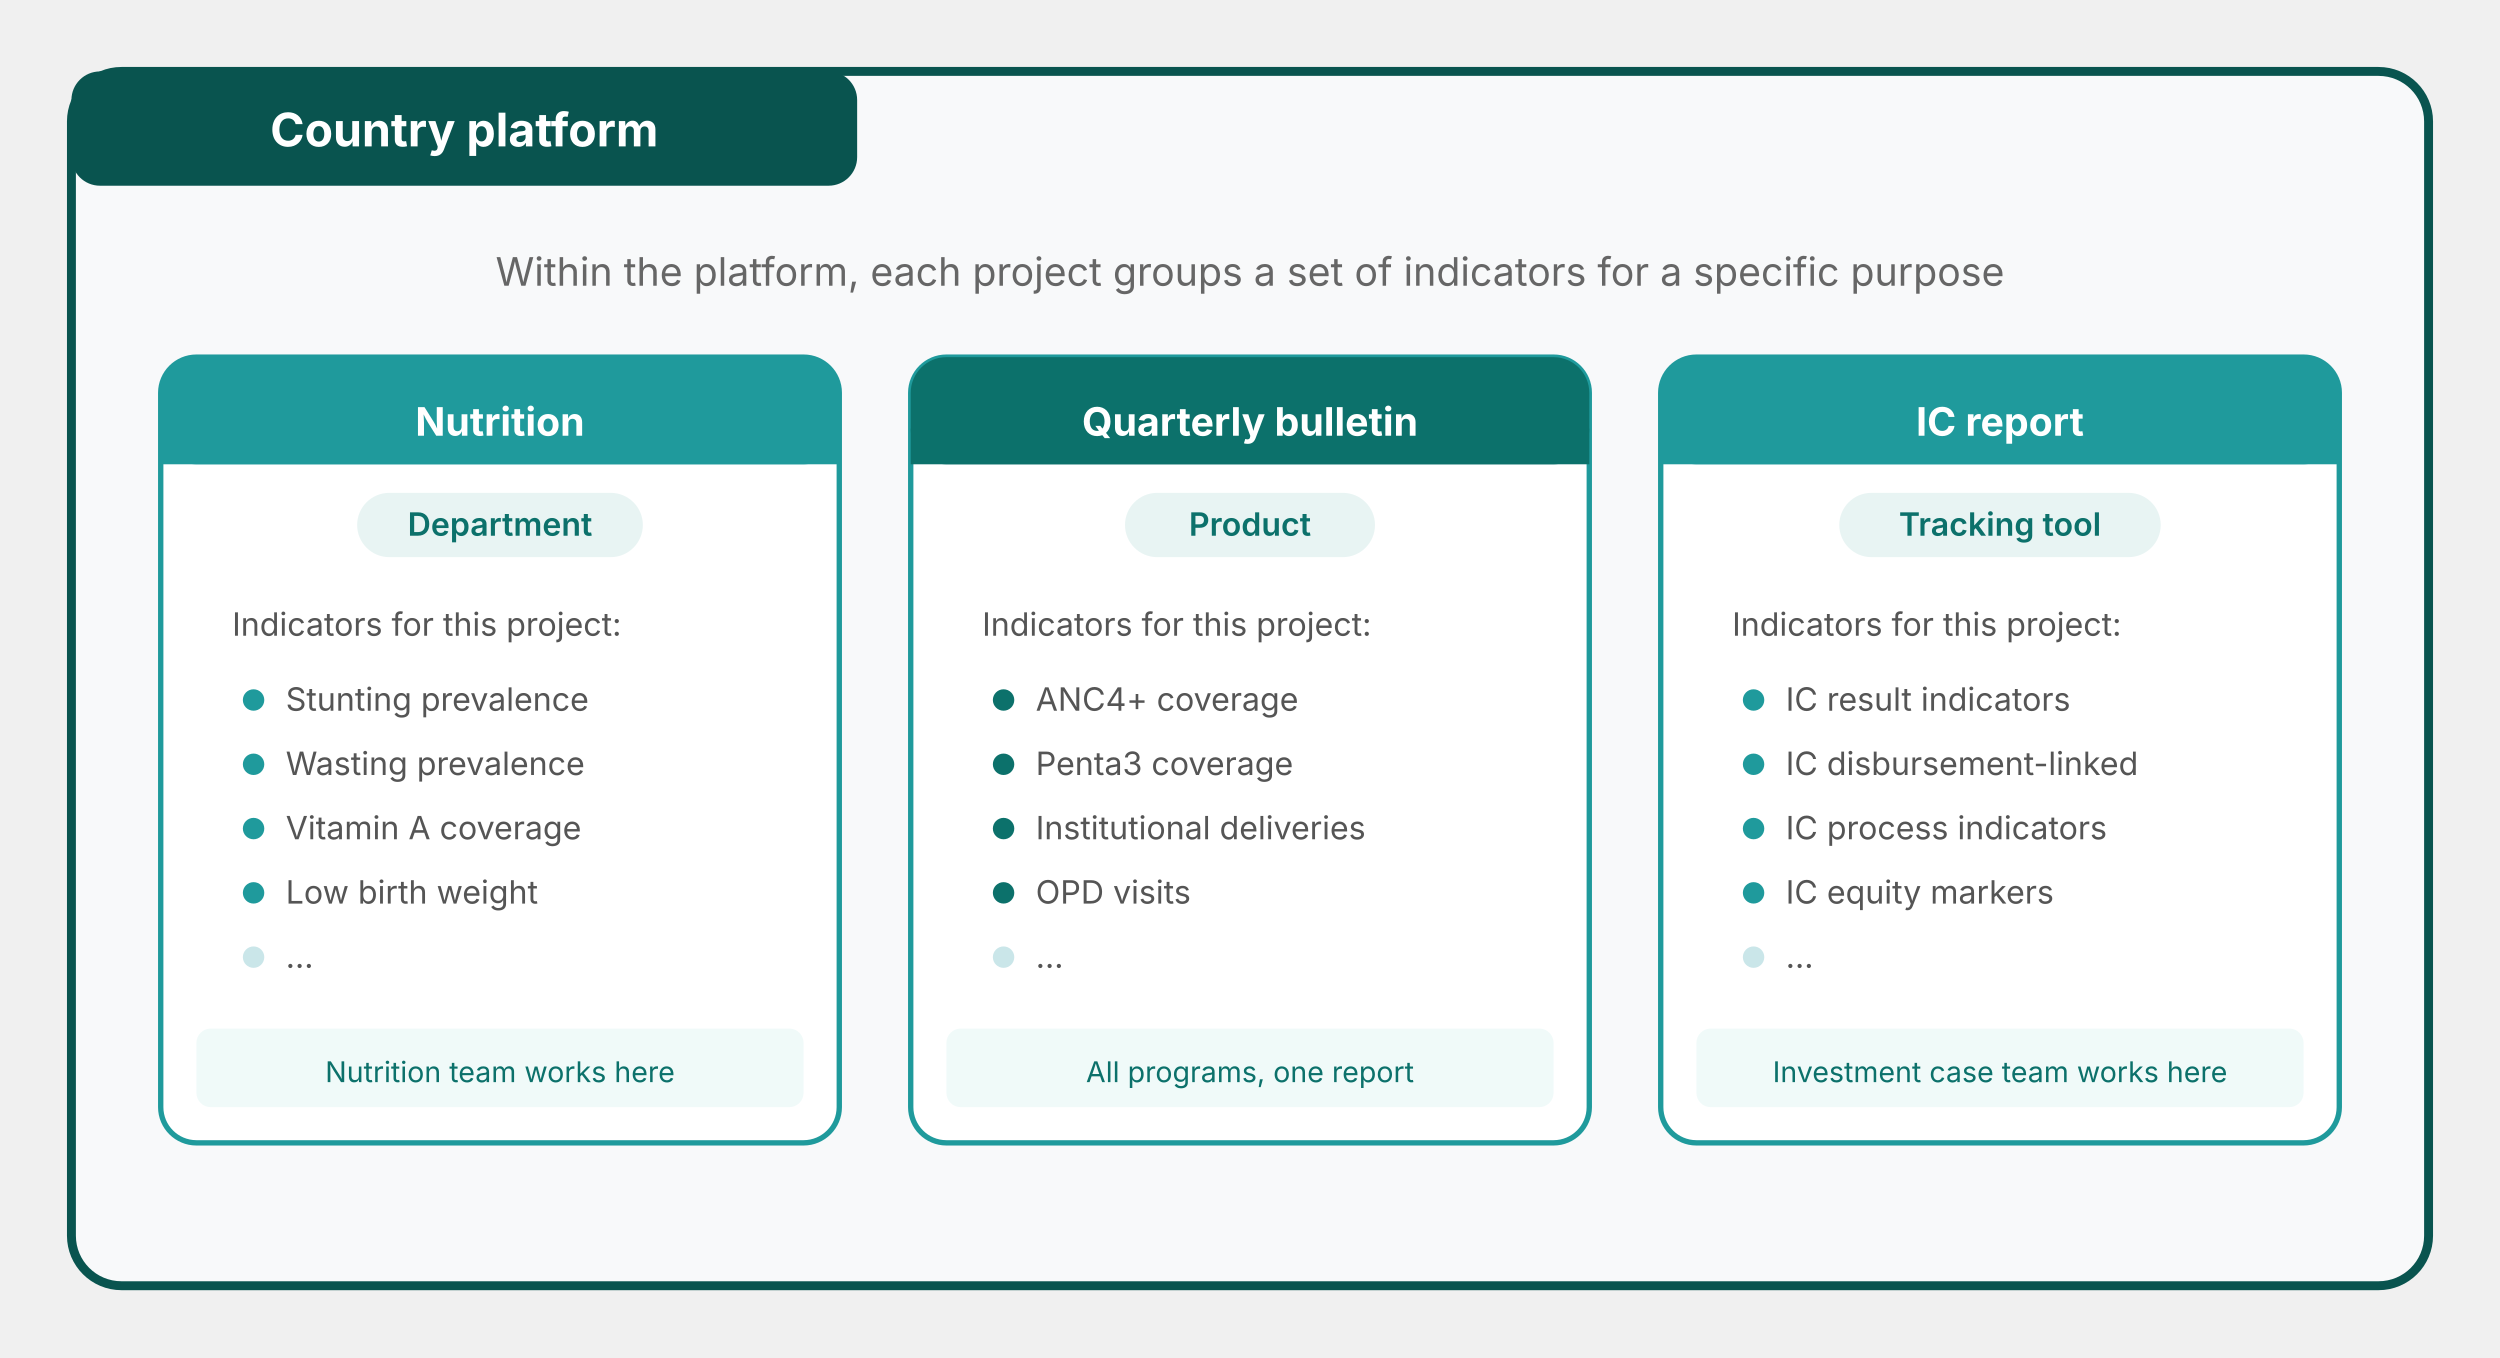
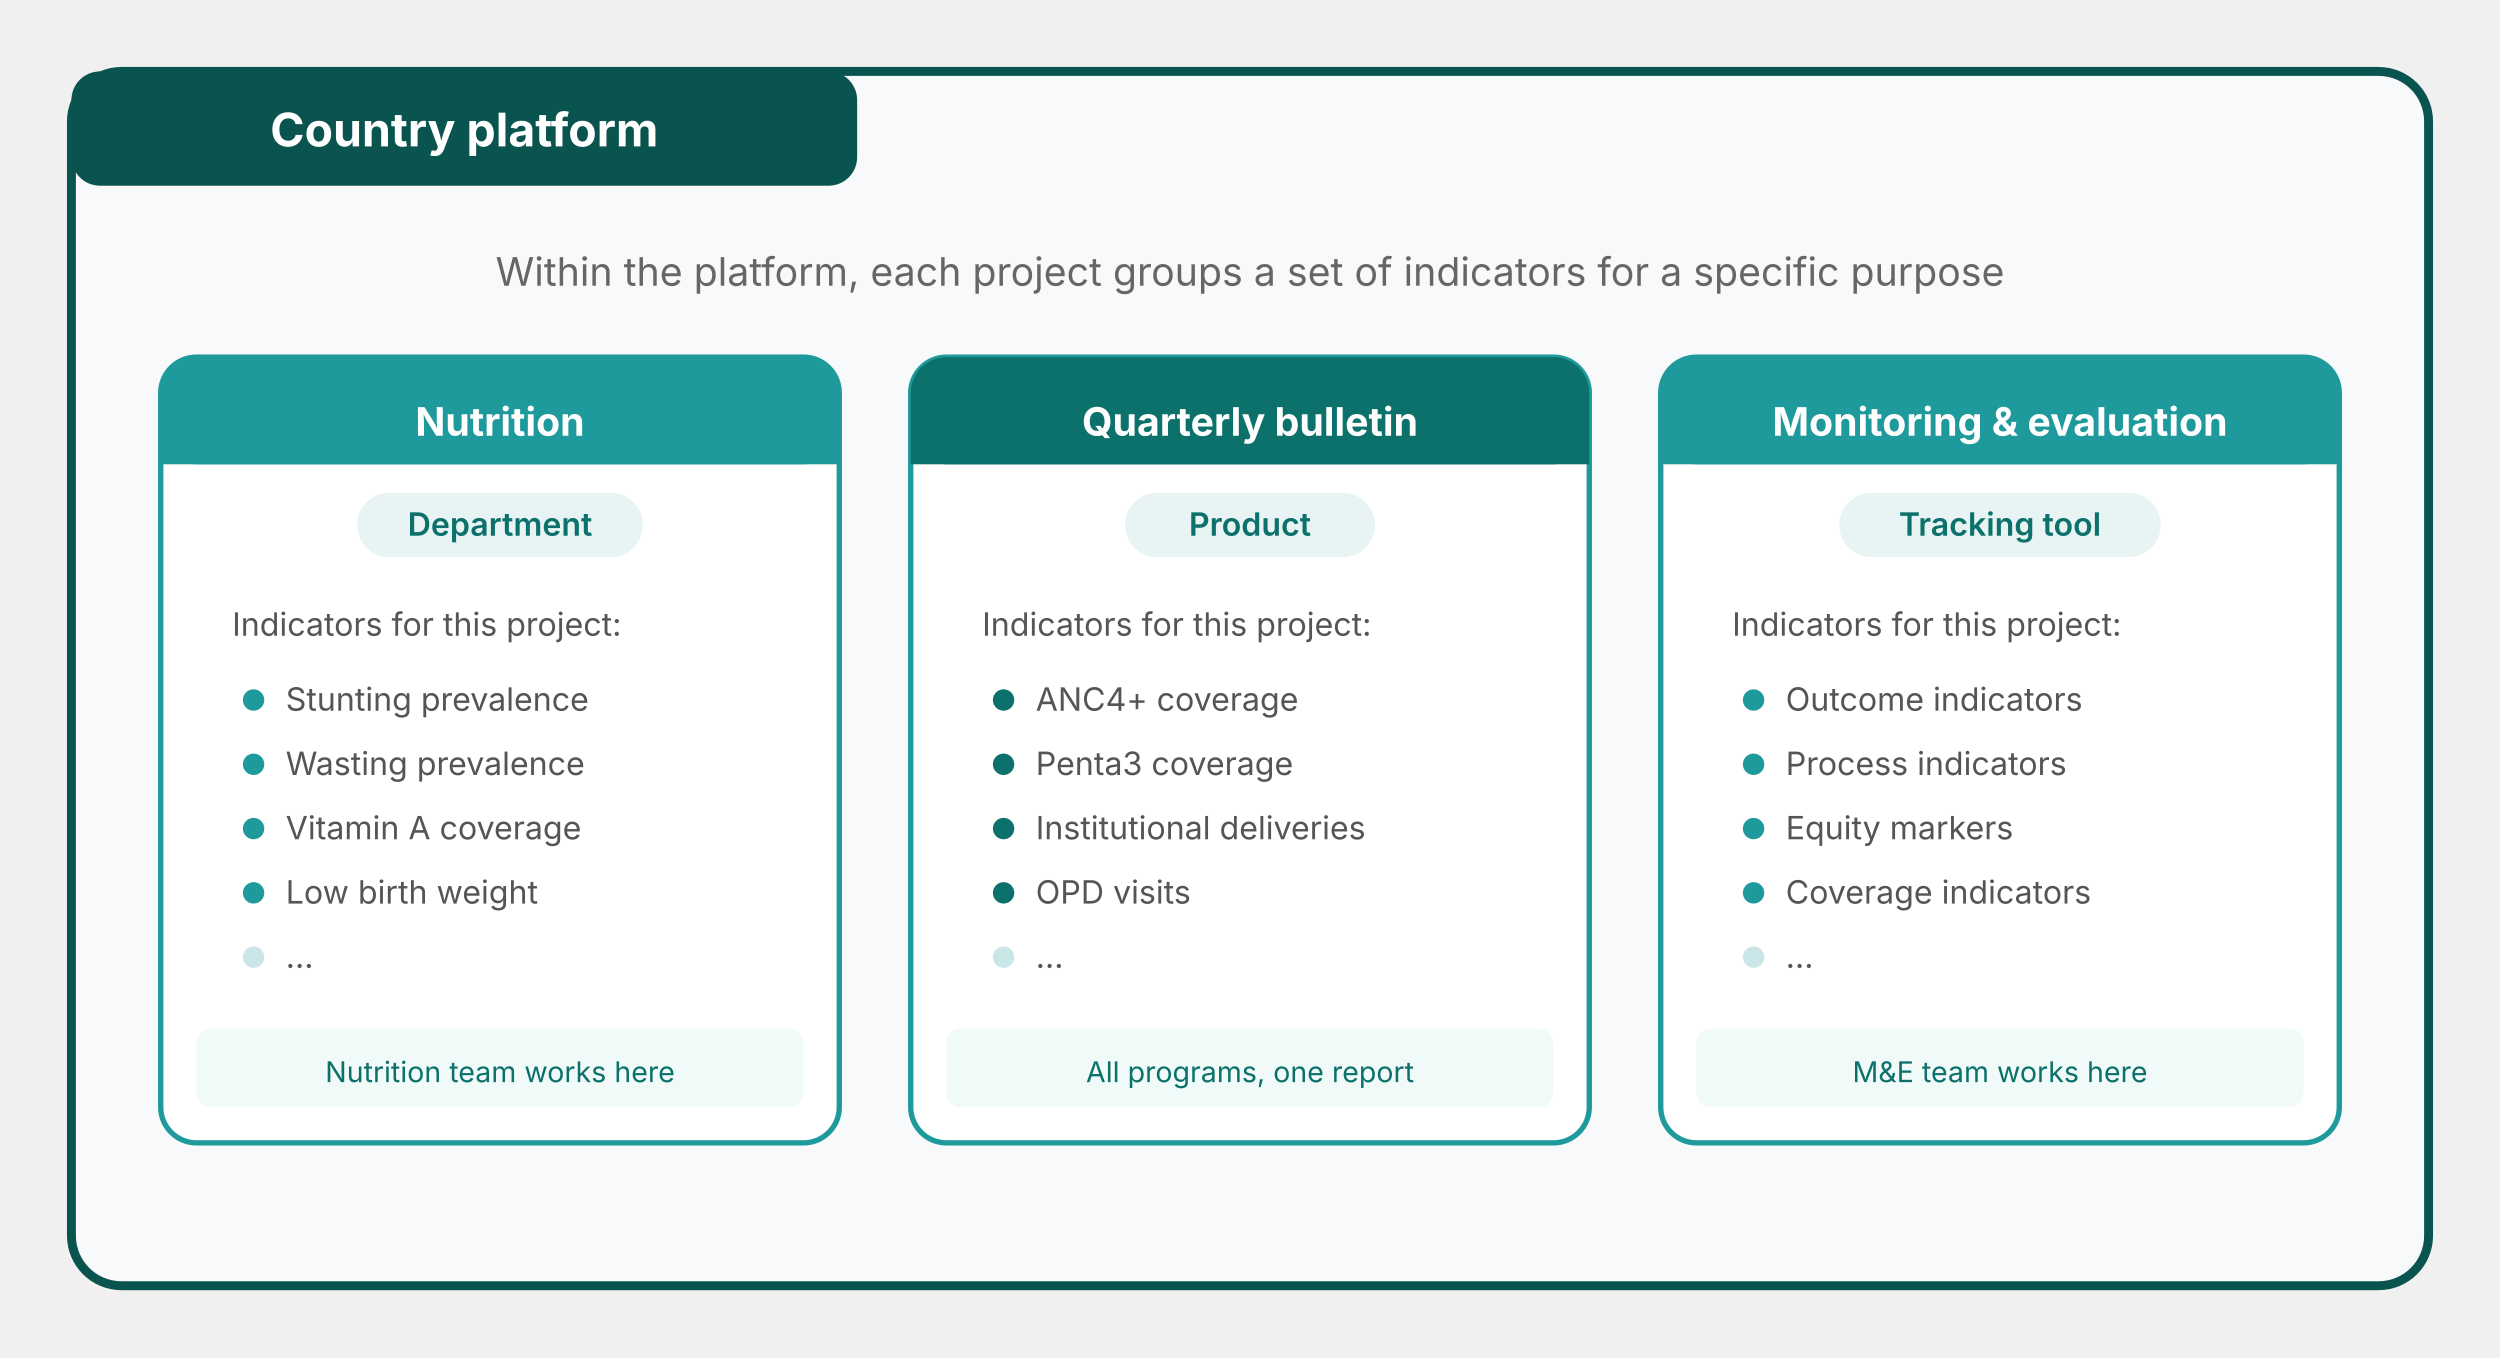
<svg xmlns="http://www.w3.org/2000/svg" viewBox="0 0 700 380">
  <defs>
    <style>
      .card { fill: #ffffff; stroke: #1F9A9C; stroke-width: 1.5; }
      .card-head { fill: #1F9A9C; }
      .card-head-alt { fill: #0C716B; }
      .t-title { font-family: Inter, -apple-system, sans-serif; font-weight: 700; fill: #fff; text-anchor: middle; font-size: 11px; }
      .t-ind { font-family: Inter, -apple-system, sans-serif; font-size: 9px; fill: #555; }
      .t-label { font-family: Inter, -apple-system, sans-serif; font-size: 9px; fill: #0C716B; font-weight: 600; }
    </style>
  </defs>
  <rect x="20" y="20" width="660" height="340" rx="14" fill="#F8F9FA" stroke="#09544F" stroke-width="2.5" />
  <rect x="20" y="20" width="220" height="32" rx="8" fill="#09544F" />
  <text x="130" y="41" text-anchor="middle" font-family="Inter, sans-serif" font-size="13" font-weight="700" fill="#fff">Country platform</text>
  <text x="350" y="80" text-anchor="middle" font-family="Inter, sans-serif" font-size="11" fill="#666">Within the platform, each project groups a set of indicators for a specific purpose</text>
  <g transform="translate(45, 100)">
    <rect class="card" width="190" height="220" rx="10" />
    <rect class="card-head" width="190" height="30" rx="10" />
    <rect class="card-head" x="0" y="20" width="190" height="10" />
    <text class="t-title" x="95" y="22">Nutrition</text>
    <rect x="55" y="38" width="80" height="18" rx="9" fill="#E8F4F3" />
    <text class="t-label" x="95" y="50" text-anchor="middle">Department</text>
    <text class="t-ind" x="20" y="78">Indicators for this project:</text>
    <circle cx="26" cy="96" r="3" fill="#1F9A9C" />
    <text class="t-ind" x="35" y="99">Stunting prevalence</text>
    <circle cx="26" cy="114" r="3" fill="#1F9A9C" />
    <text class="t-ind" x="35" y="117">Wasting prevalence</text>
    <circle cx="26" cy="132" r="3" fill="#1F9A9C" />
    <text class="t-ind" x="35" y="135">Vitamin A coverage</text>
    <circle cx="26" cy="150" r="3" fill="#1F9A9C" />
    <text class="t-ind" x="35" y="153">Low birth weight</text>
    <circle cx="26" cy="168" r="3" fill="#CAE6E9" />
    <text class="t-ind" x="35" y="171" fill="#999">...</text>
    <rect x="10" y="188" width="170" height="22" rx="4" fill="#F0FAF9" />
    <text font-family="Inter, sans-serif" font-size="8" fill="#0C716B" x="95" y="203" text-anchor="middle">Nutrition team works here</text>
  </g>
  <g transform="translate(255, 100)">
    <rect class="card" width="190" height="220" rx="10" stroke="#0C716B" />
    <rect class="card-head-alt" width="190" height="30" rx="10" />
    <rect class="card-head-alt" x="0" y="20" width="190" height="10" />
    <text class="t-title" x="95" y="22">Quarterly bulletin</text>
    <rect x="60" y="38" width="70" height="18" rx="9" fill="#E8F4F3" />
    <text class="t-label" x="95" y="50" text-anchor="middle">Product</text>
    <text class="t-ind" x="20" y="78">Indicators for this project:</text>
    <circle cx="26" cy="96" r="3" fill="#0C716B" />
    <text class="t-ind" x="35" y="99">ANC4+ coverage</text>
    <circle cx="26" cy="114" r="3" fill="#0C716B" />
    <text class="t-ind" x="35" y="117">Penta3 coverage</text>
    <circle cx="26" cy="132" r="3" fill="#0C716B" />
    <text class="t-ind" x="35" y="135">Institutional deliveries</text>
    <circle cx="26" cy="150" r="3" fill="#0C716B" />
    <text class="t-ind" x="35" y="153">OPD visits</text>
    <circle cx="26" cy="168" r="3" fill="#CAE6E9" />
    <text class="t-ind" x="35" y="171" fill="#999">...</text>
    <rect x="10" y="188" width="170" height="22" rx="4" fill="#F0FAF9" />
    <text font-family="Inter, sans-serif" font-size="8" fill="#0C716B" x="95" y="203" text-anchor="middle">All programs, one report</text>
  </g>
  <g transform="translate(465, 100)">
    <rect class="card" width="190" height="220" rx="10" />
    <rect class="card-head" width="190" height="30" rx="10" />
    <rect class="card-head" x="0" y="20" width="190" height="10" />
-     <text class="t-title" x="95" y="22">IC report</text>
+     <text class="t-title" x="95" y="22">Monitoring &amp; evaluation</text>
    <rect x="50" y="38" width="90" height="18" rx="9" fill="#E8F4F3" />
    <text class="t-label" x="95" y="50" text-anchor="middle">Tracking tool</text>
    <text class="t-ind" x="20" y="78">Indicators for this project:</text>
    <circle cx="26" cy="96" r="3" fill="#1F9A9C" />
-     <text class="t-ind" x="35" y="99">IC result indicators</text>
+     <text class="t-ind" x="35" y="99">Outcome indicators</text>
    <circle cx="26" cy="114" r="3" fill="#1F9A9C" />
-     <text class="t-ind" x="35" y="117">IC disbursement-linked</text>
+     <text class="t-ind" x="35" y="117">Process indicators</text>
    <circle cx="26" cy="132" r="3" fill="#1F9A9C" />
-     <text class="t-ind" x="35" y="135">IC process indicators</text>
+     <text class="t-ind" x="35" y="135">Equity markers</text>
    <circle cx="26" cy="150" r="3" fill="#1F9A9C" />
-     <text class="t-ind" x="35" y="153">IC equity markers</text>
+     <text class="t-ind" x="35" y="153">Coverage indicators</text>
    <circle cx="26" cy="168" r="3" fill="#CAE6E9" />
    <text class="t-ind" x="35" y="171" fill="#999">...</text>
    <rect x="10" y="188" width="170" height="22" rx="4" fill="#F0FAF9" />
-     <text font-family="Inter, sans-serif" font-size="8" fill="#0C716B" x="95" y="203" text-anchor="middle">Investment case team works here</text>
+     <text font-family="Inter, sans-serif" font-size="8" fill="#0C716B" x="95" y="203" text-anchor="middle">M&amp;E team works here</text>
  </g>
</svg>
